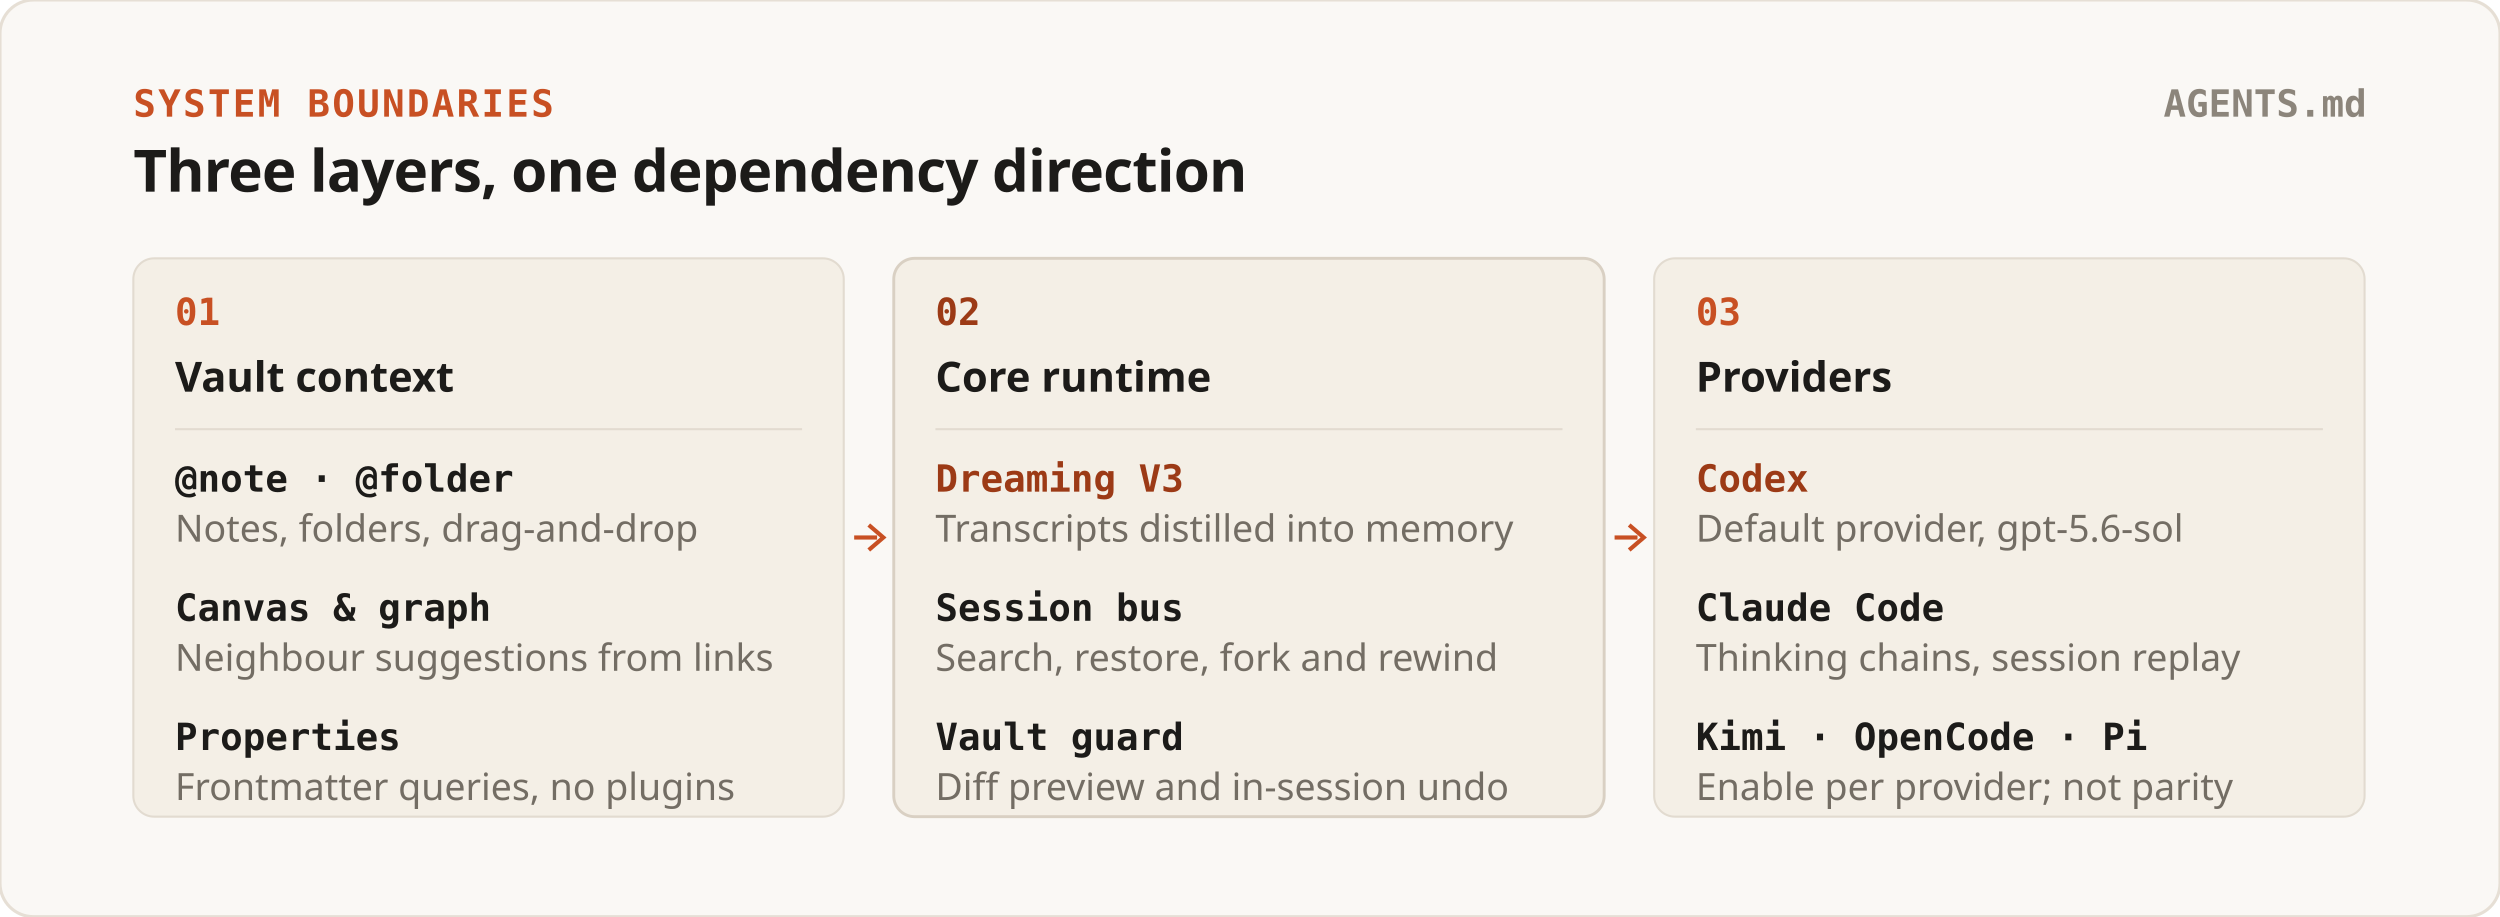
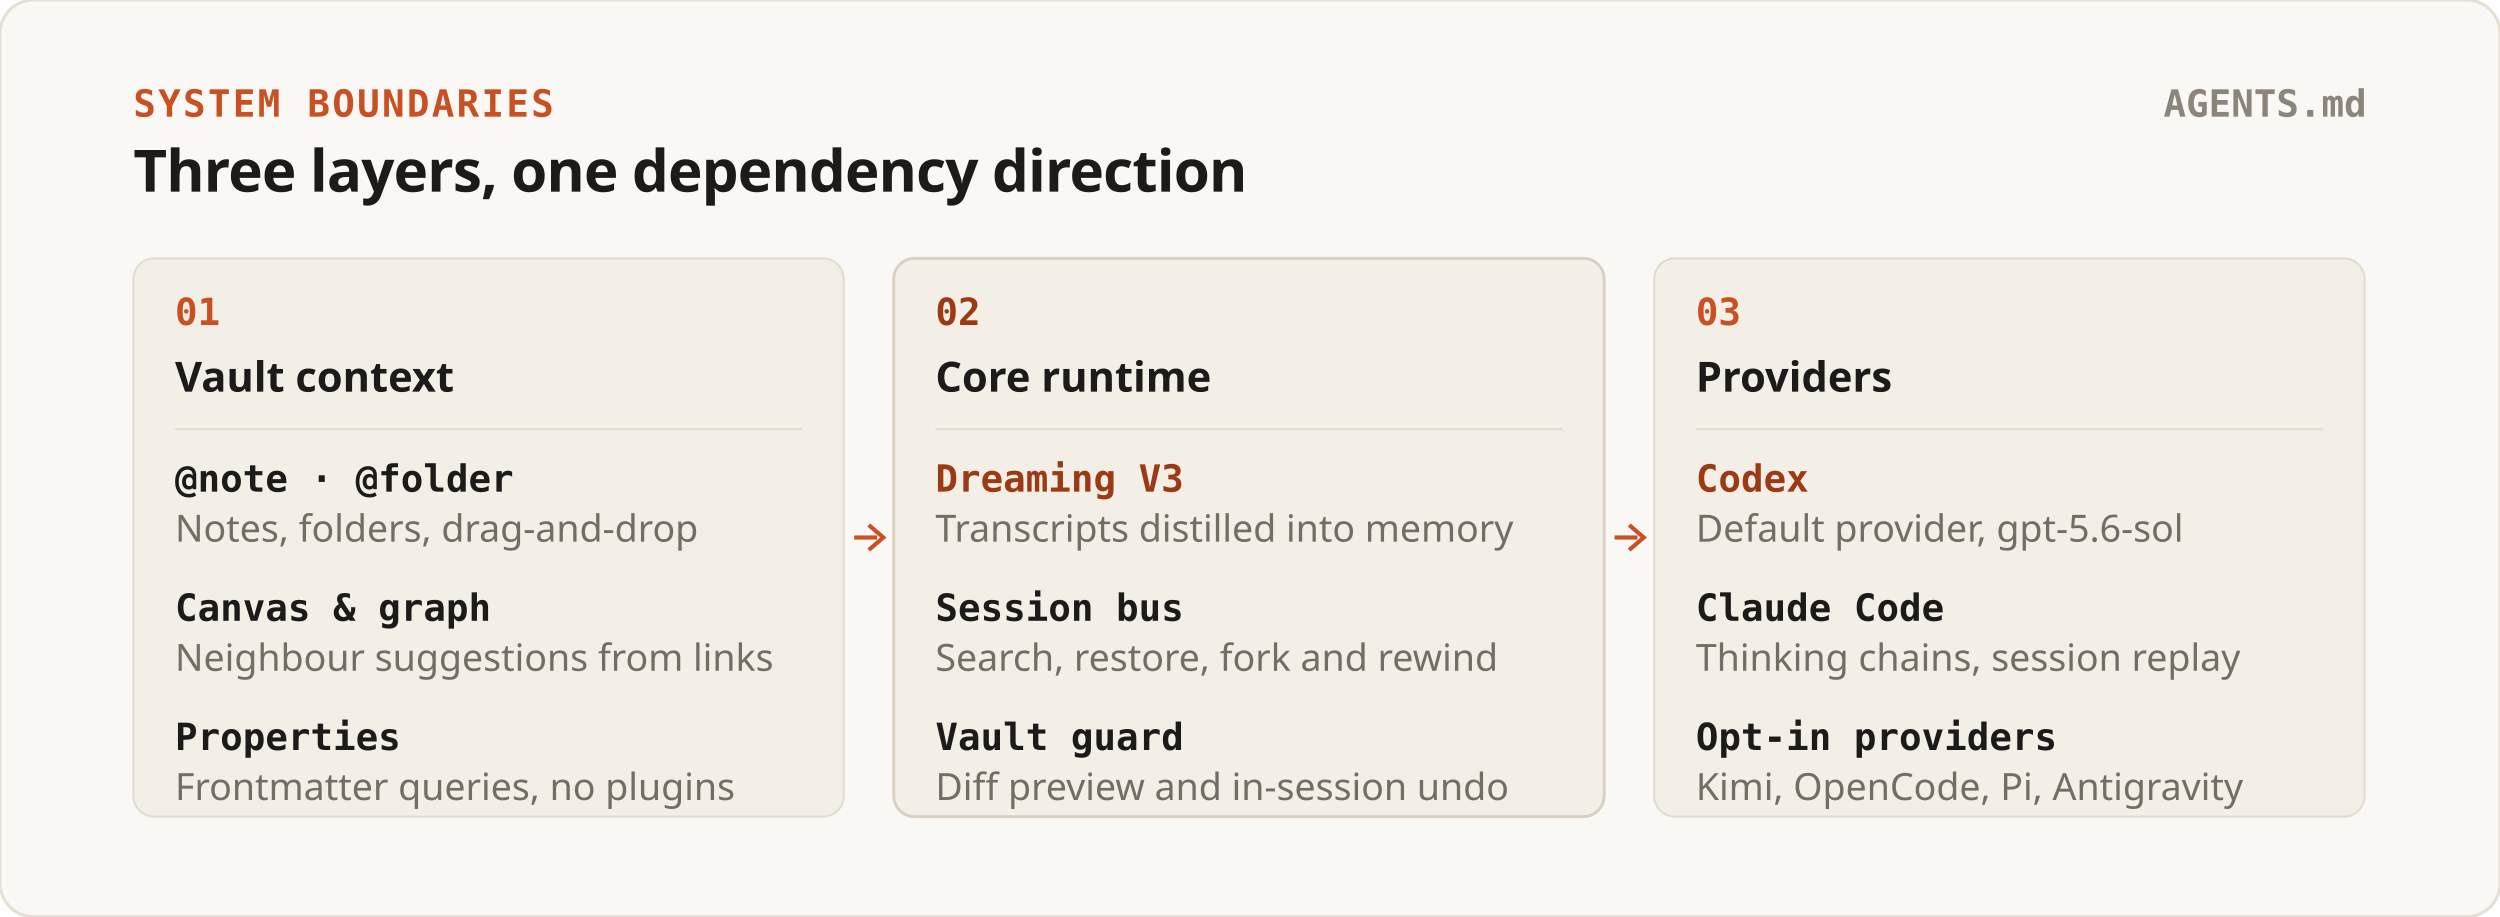
<svg xmlns="http://www.w3.org/2000/svg" viewBox="0 0 1200 440" width="100%" height="100%" role="img" aria-labelledby="cpArchTitle cpArchDesc">
  <defs>
    <style>
      .sans { font-family: -apple-system, BlinkMacSystemFont, "Segoe UI", "PingFang SC", "Noto Sans", sans-serif; }
      .mono { font-family: ui-monospace, "SF Mono", "Cascadia Code", "Fira Code", monospace; }
    </style>
  </defs>
  <rect x="0" y="0" width="1200" height="440" rx="16" fill="#FAF8F5" stroke="#E6DFD5" stroke-width="1.5" />
  <text x="64" y="56" class="mono" font-size="18" font-weight="600" fill="#C85023" letter-spacing="1.1">SYSTEM BOUNDARIES</text>
  <text x="64" y="92" class="sans" font-size="28" font-weight="700" fill="#1C1B19" letter-spacing="-0.4">Three layers, one dependency direction</text>
  <text x="1136" y="56" class="mono" font-size="18" font-weight="600" fill="#8C857B" text-anchor="end">AGENTS.md</text>
  <g transform="translate(64, 124)">
    <rect x="0" y="0" width="341" height="268" rx="10" fill="#F4EFE6" stroke="#E2DBD0" stroke-width="1" />
    <text x="20" y="32" class="mono" font-size="18" font-weight="600" fill="#C85023">01</text>
    <text x="20" y="64" class="sans" font-size="20" font-weight="700" fill="#1C1B19">Vault context</text>
    <line x1="20" y1="82" x2="321" y2="82" stroke="#E2DBD0" stroke-width="1" />
    <text x="20" y="112" class="mono" font-size="18" font-weight="600" fill="#1C1B19">@note · @folder</text>
    <text x="20" y="136" class="sans" font-size="18" fill="#736D64">Notes, folders, drag-and-drop</text>
    <text x="20" y="174" class="mono" font-size="18" font-weight="600" fill="#1C1B19">Canvas &amp; graph</text>
    <text x="20" y="198" class="sans" font-size="18" fill="#736D64">Neighbour suggestions from links</text>
    <text x="20" y="236" class="mono" font-size="18" font-weight="600" fill="#1C1B19">Properties</text>
    <text x="20" y="260" class="sans" font-size="18" fill="#736D64">Frontmatter queries, no plugins</text>
  </g>
  <g stroke="#C85023" stroke-width="2" fill="none">
    <line x1="410" y1="258" x2="421" y2="258" />
    <polyline points="417,252 424,258 417,264" />
  </g>
  <g transform="translate(429, 124)">
    <rect x="0" y="0" width="341" height="268" rx="10" fill="#F4EFE6" stroke="#D9D0C3" stroke-width="1.4" />
    <text x="20" y="32" class="mono" font-size="18" font-weight="600" fill="#9C3A16">02</text>
    <text x="20" y="64" class="sans" font-size="20" font-weight="700" fill="#1C1B19">Core runtime</text>
    <line x1="20" y1="82" x2="321" y2="82" stroke="#E2DBD0" stroke-width="1" />
    <text x="20" y="112" class="mono" font-size="18" font-weight="700" fill="#9C3A16">Dreaming V3</text>
    <text x="20" y="136" class="sans" font-size="18" fill="#736D64">Transcripts distilled into memory</text>
    <text x="20" y="174" class="mono" font-size="18" font-weight="600" fill="#1C1B19">Session bus</text>
    <text x="20" y="198" class="sans" font-size="18" fill="#736D64">Search, restore, fork and rewind</text>
    <text x="20" y="236" class="mono" font-size="18" font-weight="600" fill="#1C1B19">Vault guard</text>
    <text x="20" y="260" class="sans" font-size="18" fill="#736D64">Diff preview and in-session undo</text>
  </g>
  <g stroke="#C85023" stroke-width="2" fill="none">
    <line x1="775" y1="258" x2="786" y2="258" />
    <polyline points="782,252 789,258 782,264" />
  </g>
  <g transform="translate(794, 124)">
    <rect x="0" y="0" width="341" height="268" rx="10" fill="#F4EFE6" stroke="#E2DBD0" stroke-width="1" />
    <text x="20" y="32" class="mono" font-size="18" font-weight="600" fill="#C85023">03</text>
    <text x="20" y="64" class="sans" font-size="20" font-weight="700" fill="#1C1B19">Providers</text>
    <line x1="20" y1="82" x2="321" y2="82" stroke="#E2DBD0" stroke-width="1" />
    <text x="20" y="112" class="mono" font-size="18" font-weight="700" fill="#9C3A16">Codex</text>
    <text x="20" y="136" class="sans" font-size="18" fill="#736D64">Default provider, gpt-5.6-sol</text>
    <text x="20" y="174" class="mono" font-size="18" font-weight="600" fill="#1C1B19">Claude Code</text>
    <text x="20" y="198" class="sans" font-size="18" fill="#736D64">Thinking chains, session replay</text>
-     <text x="20" y="236" class="mono" font-size="18" font-weight="600" fill="#1C1B19">Kimi · OpenCode · Pi</text>
-     <text x="20" y="260" class="sans" font-size="18" fill="#736D64">Enable per provider; not parity</text>
+     <text x="20" y="236" class="mono" font-size="18" font-weight="600" fill="#1C1B19">Opt-in providers</text>
+     <text x="20" y="260" class="sans" font-size="18" fill="#736D64">Kimi, OpenCode, Pi, Antigravity</text>
  </g>
</svg>
